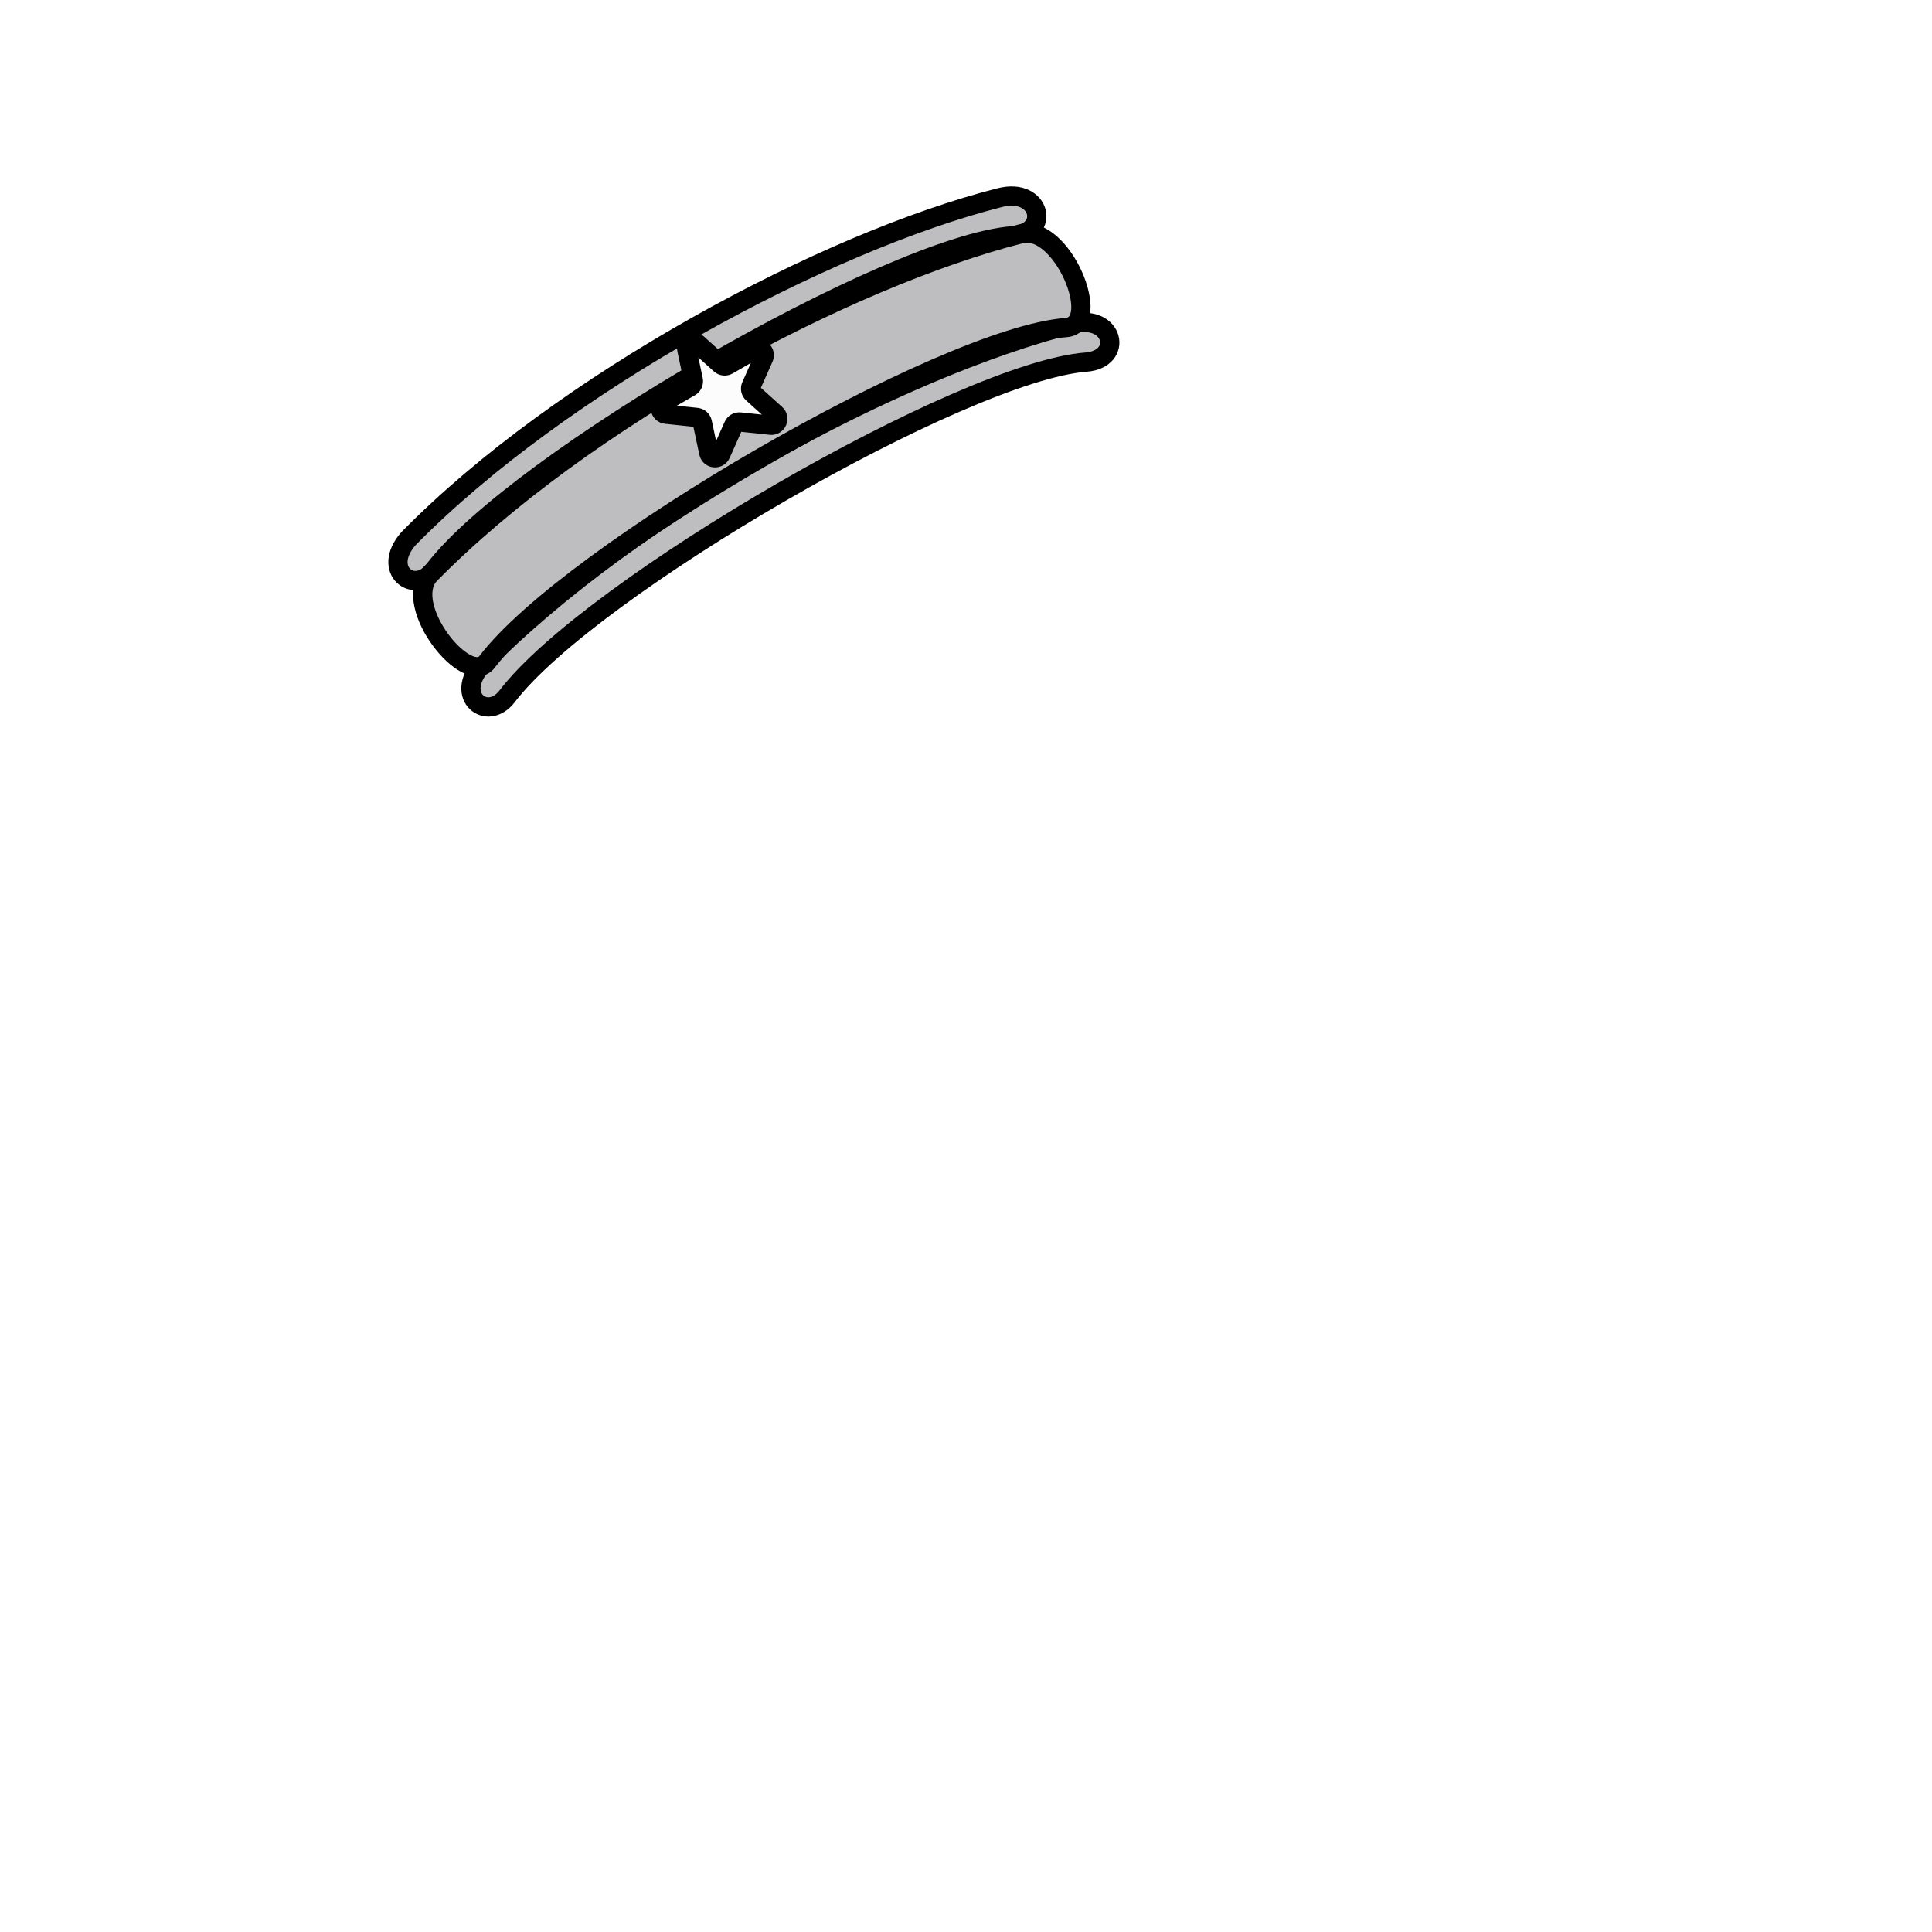
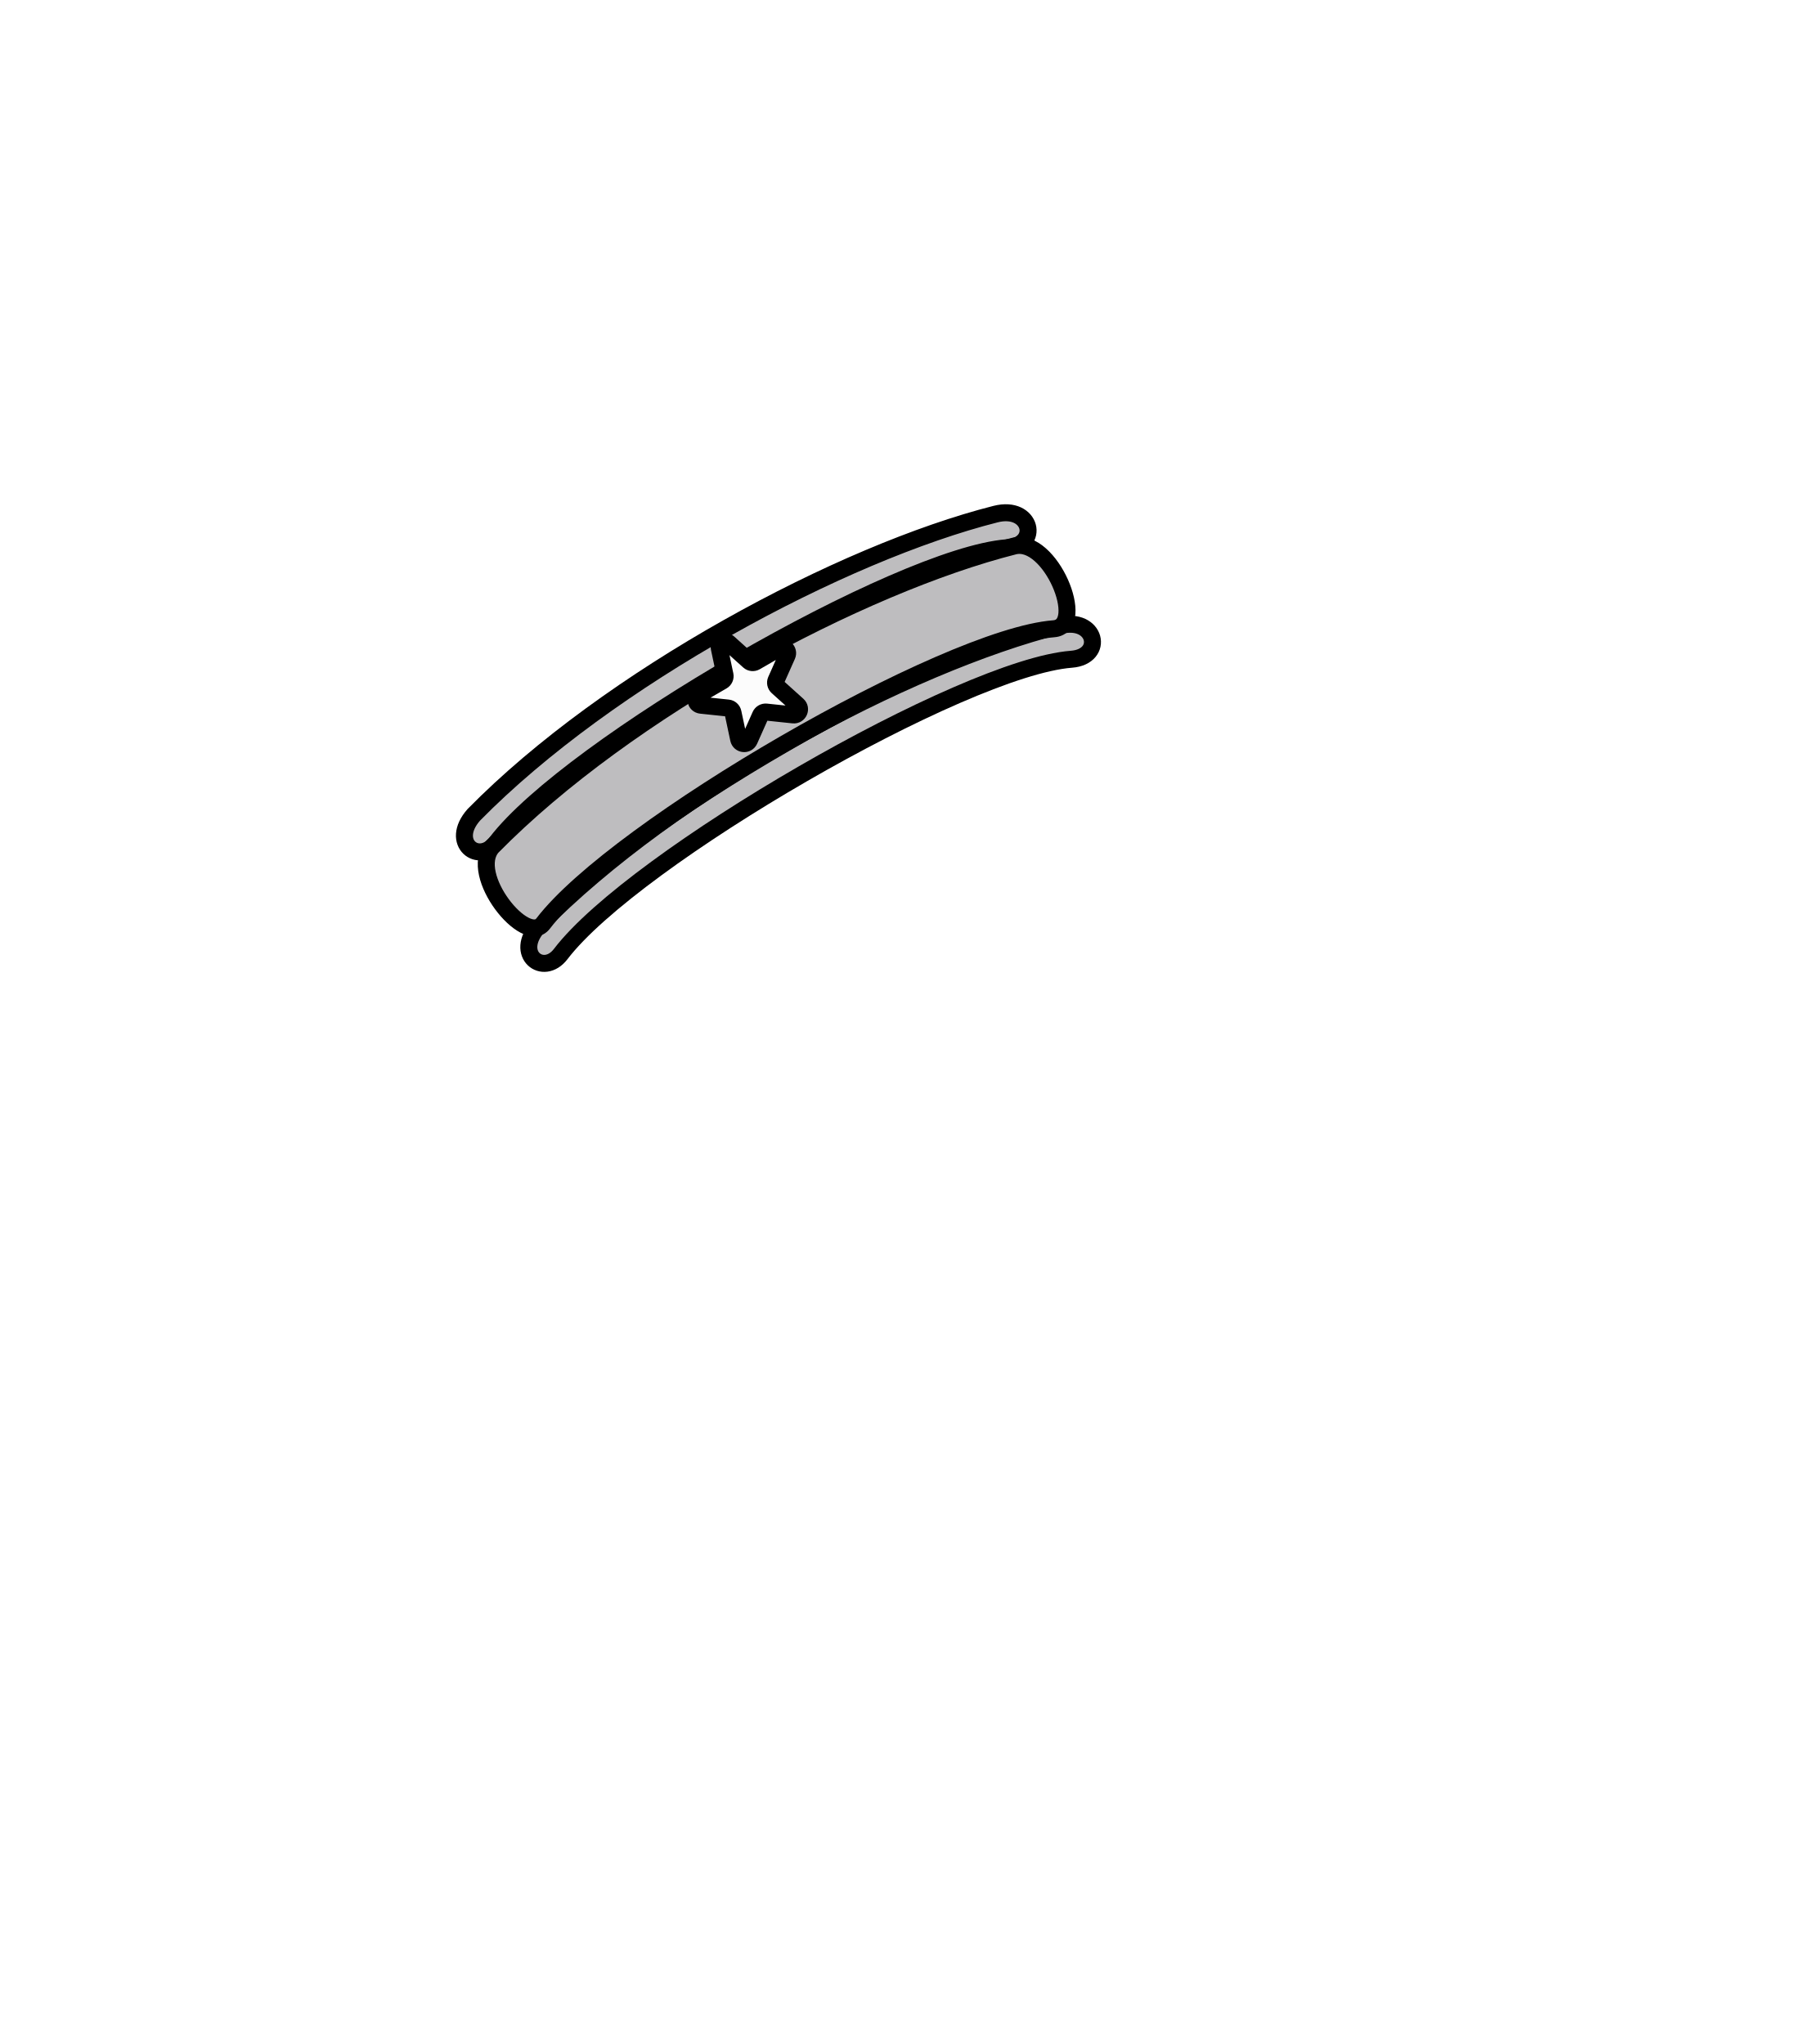
- <svg xmlns="http://www.w3.org/2000/svg" width="3009" height="3009" viewBox="0 0 3009 3009" fill="none">
+ <svg xmlns="http://www.w3.org/2000/svg" width="3209" height="3609" viewBox="-200 -600 3209 3609" fill="none">
  <path d="M1671.06 504.59C1400.14 573.244 988.696 792.751 749.95 1035.62C706.574 1084.85 759.055 1124.74 789.781 1084.48C919.342 914.698 1500.4 578.688 1691.28 564C1750.71 559.426 1735.07 488.37 1671.06 504.59Z" fill="#BEBDBF" stroke="black" stroke-width="30" stroke-linejoin="round" />
  <path d="M1557.41 307.739C1286.49 376.392 875.044 595.9 636.297 838.764C592.922 887.996 645.403 927.893 676.128 887.629C805.689 717.846 1386.75 381.836 1577.63 367.148C1637.06 362.575 1621.42 291.518 1557.41 307.739Z" fill="#BEBDBF" stroke="black" stroke-width="30" stroke-linejoin="round" />
  <path d="M1589.99 364.168C1319.07 432.822 907.622 652.33 668.875 895.193C625.5 944.426 727.981 1070.93 758.706 1030.66C888.267 860.879 1469.32 524.869 1660.21 510.18C1719.64 505.607 1654 347.948 1589.99 364.168Z" fill="#BEBDBF" stroke="black" stroke-width="30" stroke-linejoin="round" />
  <path d="M1069.76 544.748C1067.75 535.272 1079.03 528.755 1086.23 535.237L1121.96 567.404C1125.18 570.303 1129.9 570.799 1133.65 568.632L1175.28 544.596C1183.67 539.753 1193.36 548.474 1189.42 557.324L1169.86 601.24C1168.1 605.198 1169.09 609.84 1172.31 612.739L1208.03 644.905C1215.23 651.388 1209.93 663.295 1200.3 662.282L1152.49 657.257C1148.18 656.804 1144.07 659.177 1142.31 663.135L1122.75 707.051C1118.81 715.901 1105.85 714.538 1103.84 705.063L1093.84 658.041C1092.94 653.804 1089.41 650.628 1085.1 650.175L1037.3 645.15C1027.66 644.138 1024.95 631.388 1033.34 626.545L1074.97 602.509C1078.72 600.343 1080.66 596.007 1079.75 591.769L1069.76 544.748Z" fill="#FCFCFC" stroke="black" stroke-width="30" stroke-linejoin="round" />
</svg>
